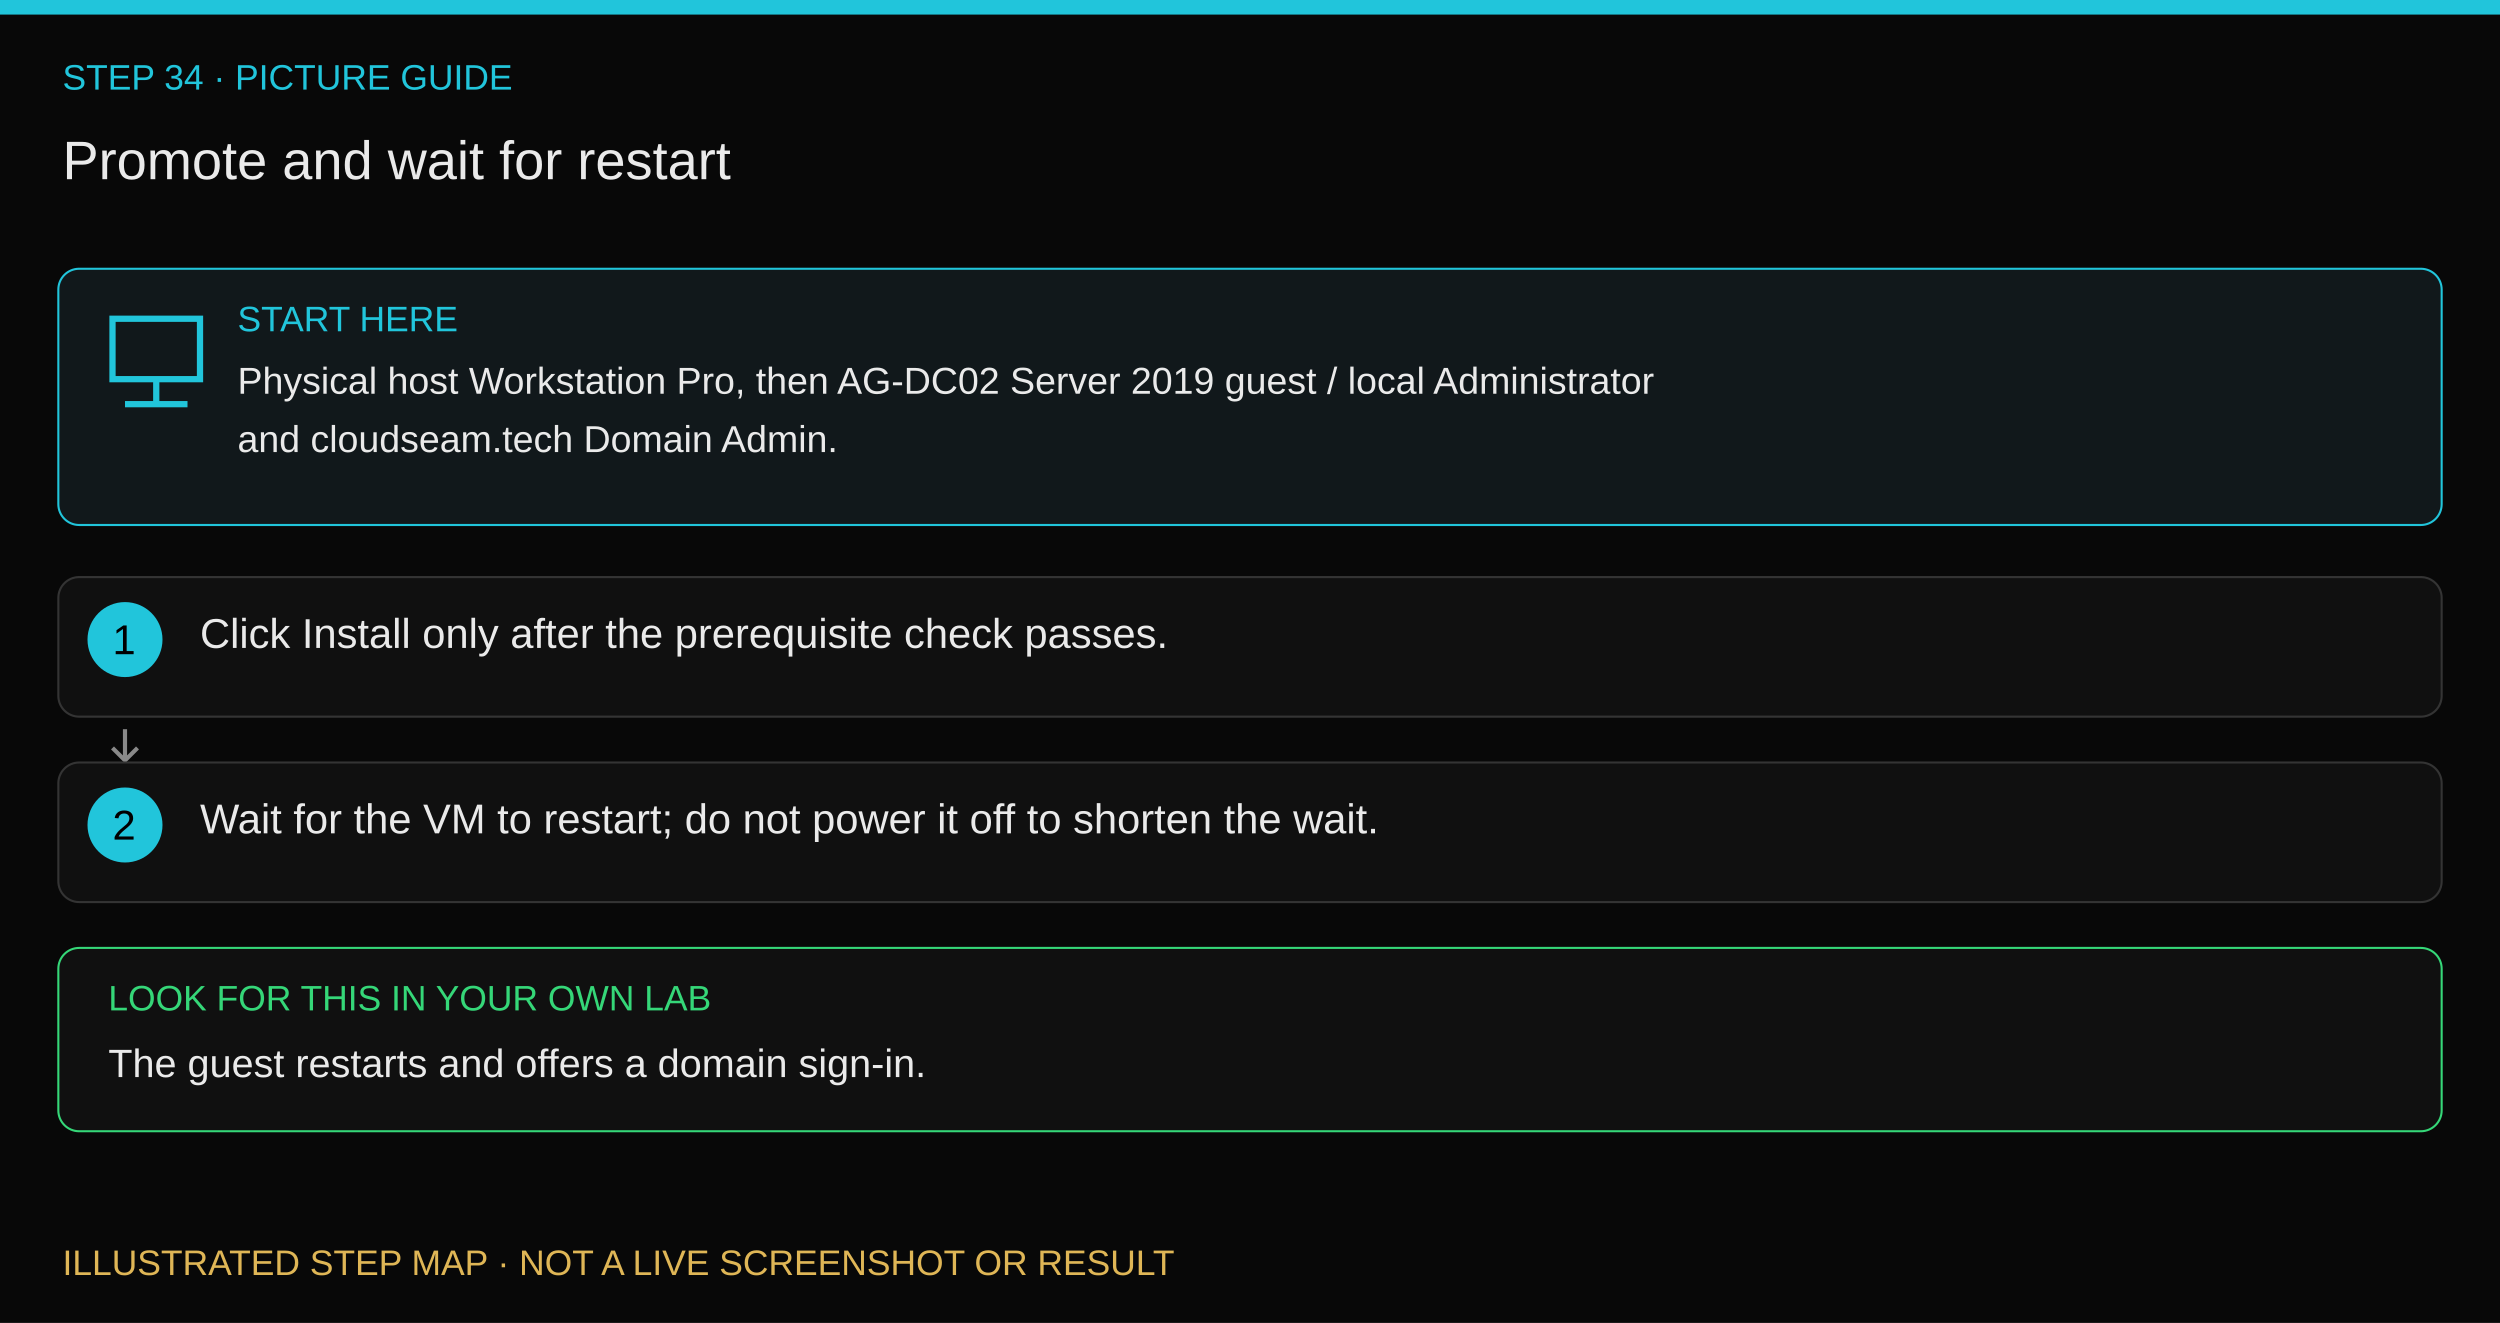
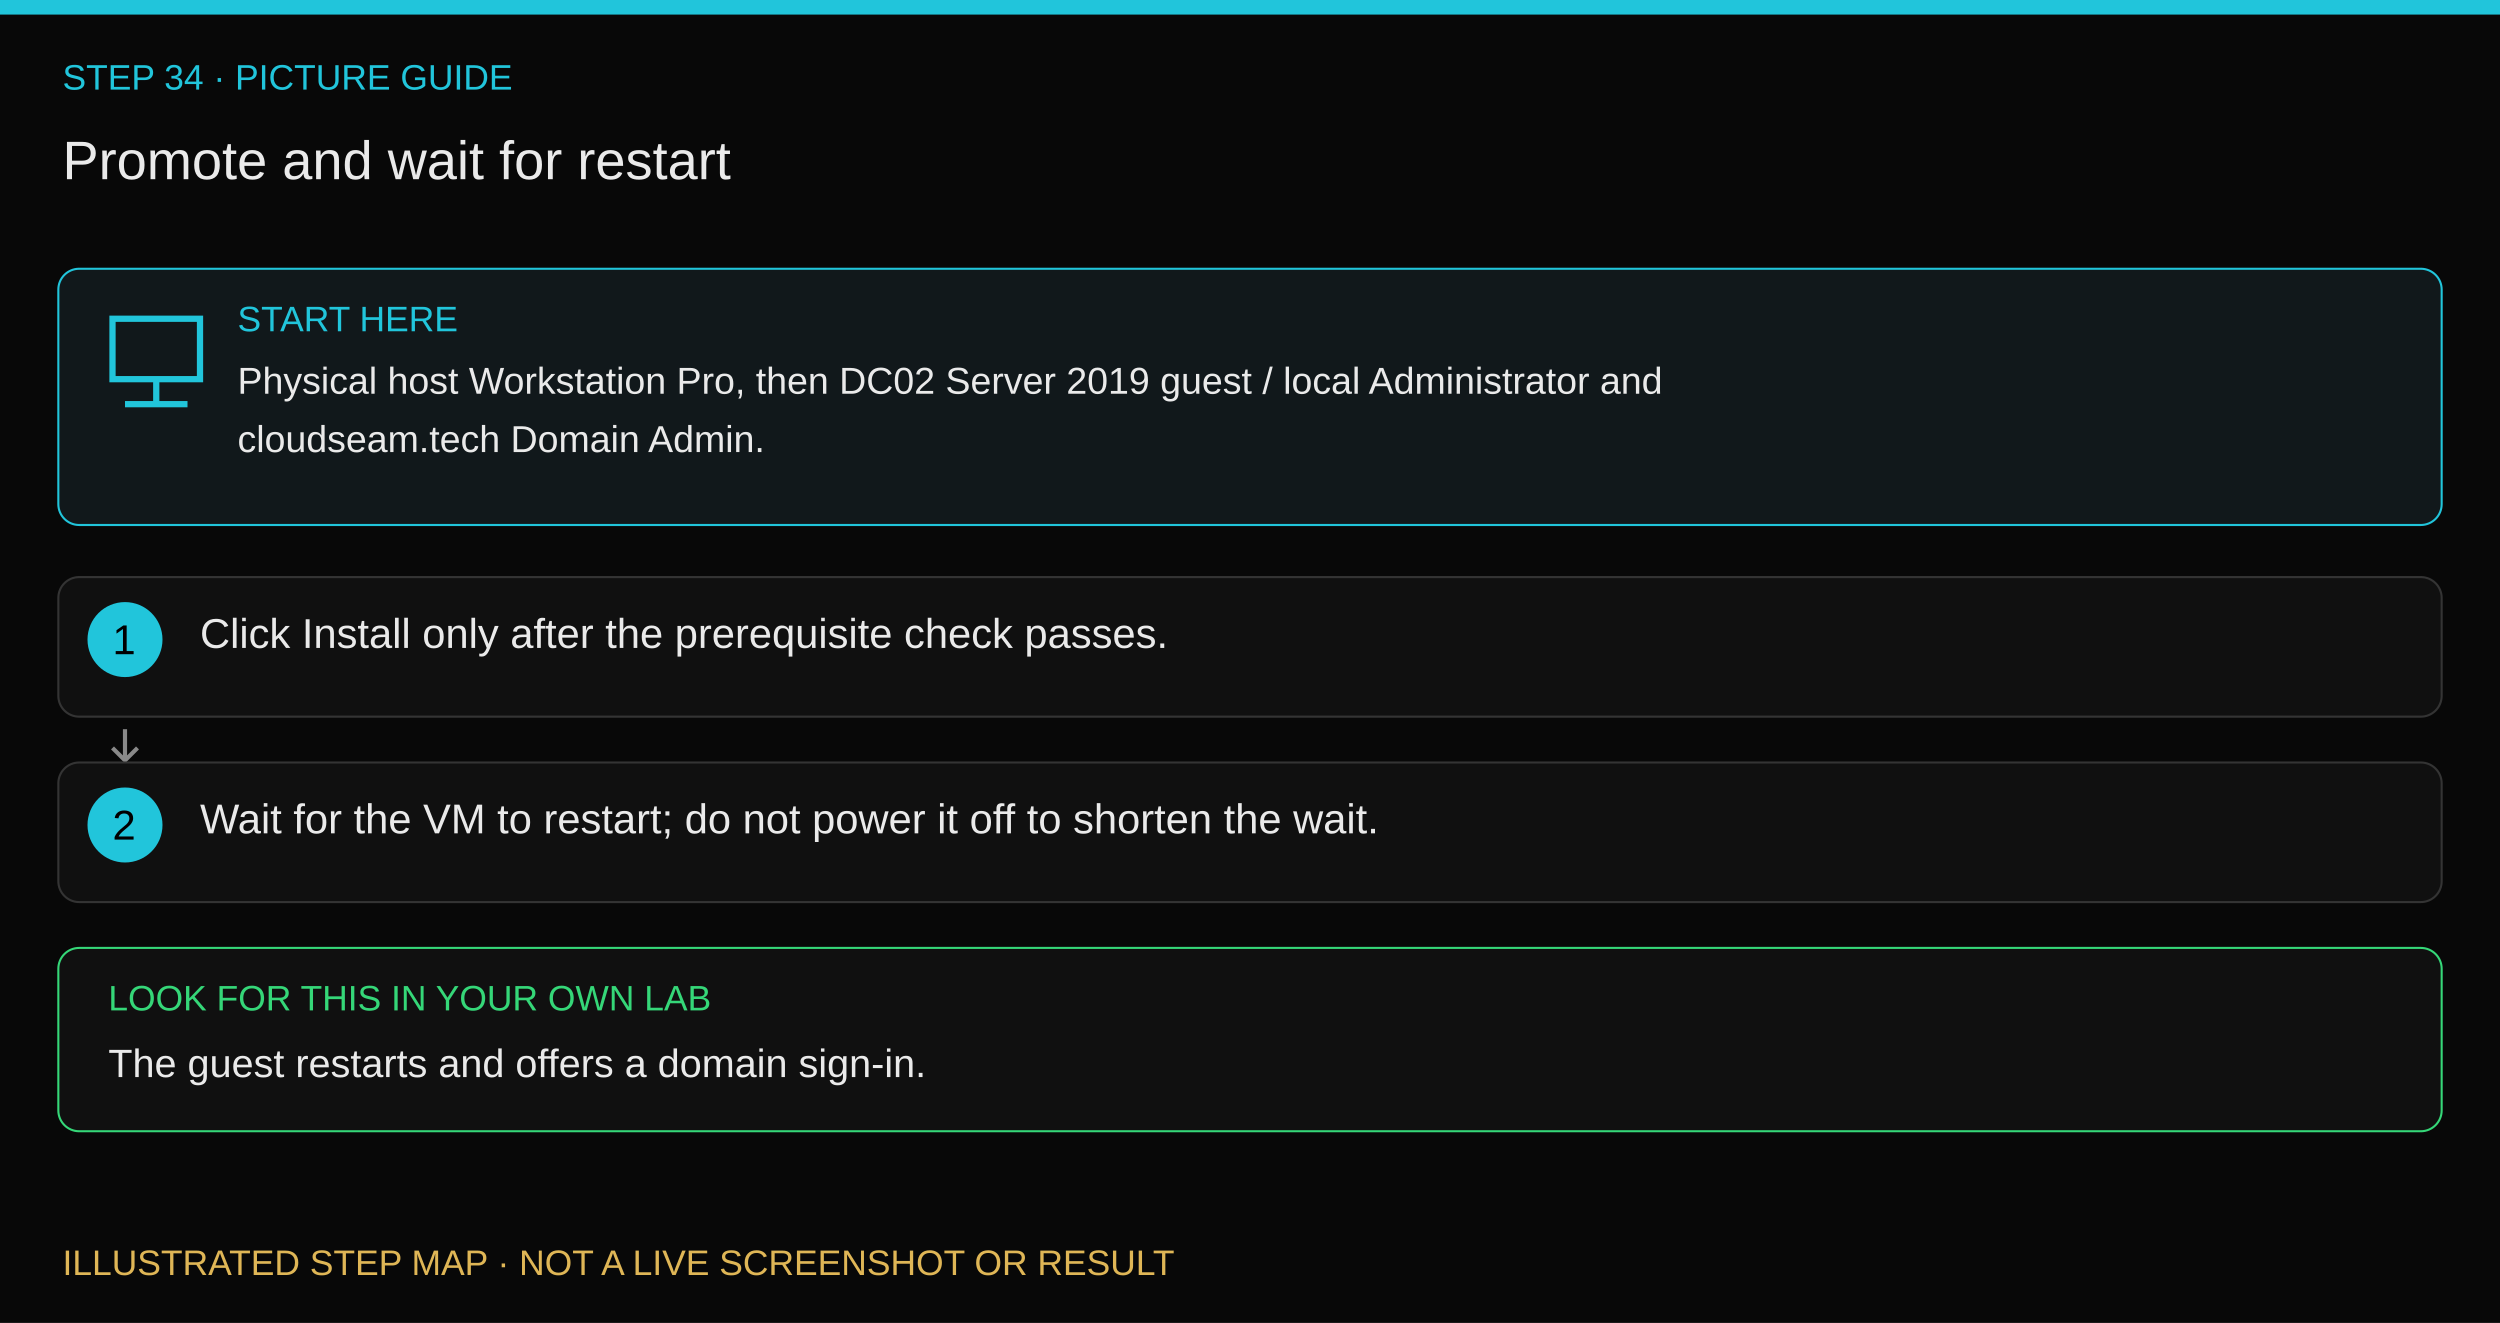
<svg xmlns="http://www.w3.org/2000/svg" width="1200" height="635" viewBox="0 0 1200 635" role="img" aria-labelledby="title desc">
  <rect width="1200" height="635" fill="#080808" />
  <rect width="1200" height="7" fill="#21c5db" />
  <text x="30" y="43" font-family="Arial, sans-serif" font-size="17" fill="#21c5db">STEP 34 · PICTURE GUIDE</text>
  <text x="30" y="86" font-family="Arial, sans-serif" font-size="26" fill="#eaeaea">Promote and wait for restart</text>
  <rect x="28" y="129" width="1144" height="123" rx="10" fill="#11181b" stroke="#21c5db" />
  <path d="M54 153h42v29H54zm21 29v12m-15 0h30" fill="none" stroke="#21c5db" stroke-width="3" />
  <text x="114" y="159" font-family="Arial, sans-serif" font-size="17" fill="#21c5db">START HERE</text>
-   <text x="114" y="189" font-family="Arial, sans-serif" font-size="18" fill="#eaeaea">Physical host Workstation Pro, then AG-DC02 Server 2019 guest / local Administrator</text>
-   <text x="114" y="217" font-family="Arial, sans-serif" font-size="18" fill="#eaeaea">and cloudseam.tech Domain Admin.</text>
+   <text x="114" y="189" font-family="Arial, sans-serif" font-size="18" fill="#eaeaea">Physical host Workstation Pro, then DC02 Server 2019 guest / local Administrator and</text>
+   <text x="114" y="217" font-family="Arial, sans-serif" font-size="18" fill="#eaeaea">cloudseam.tech Domain Admin.</text>
  <rect x="28" y="277" width="1144" height="67" rx="10" fill="#101010" stroke="#343434" />
  <circle cx="60" cy="307" r="18" fill="#21c5db" />
  <text x="54" y="314" font-family="Arial, sans-serif" font-size="20" fill="#000">1</text>
  <text x="96" y="311" font-family="Arial, sans-serif" font-size="20" fill="#eaeaea">Click Install only after the prerequisite check passes.</text>
  <path d="M60 350v15m-6-6 6 6 6-6" fill="none" stroke="#898989" stroke-width="2" />
  <rect x="28" y="366" width="1144" height="67" rx="10" fill="#101010" stroke="#343434" />
  <circle cx="60" cy="396" r="18" fill="#21c5db" />
  <text x="54" y="403" font-family="Arial, sans-serif" font-size="20" fill="#000">2</text>
  <text x="96" y="400" font-family="Arial, sans-serif" font-size="20" fill="#eaeaea">Wait for the VM to restart; do not power it off to shorten the wait.</text>
  <rect x="28" y="455" width="1144" height="88" rx="10" fill="#101010" stroke="#35d778" />
  <text x="52" y="485" font-family="Arial, sans-serif" font-size="17" fill="#35d778">LOOK FOR THIS IN YOUR OWN LAB</text>
  <text x="52" y="517" font-family="Arial, sans-serif" font-size="19" fill="#eaeaea">The guest restarts and offers a domain sign-in.</text>
  <text x="30" y="612" font-family="Arial, sans-serif" font-size="17" fill="#dfb656">ILLUSTRATED STEP MAP · NOT A LIVE SCREENSHOT OR RESULT</text>
</svg>
